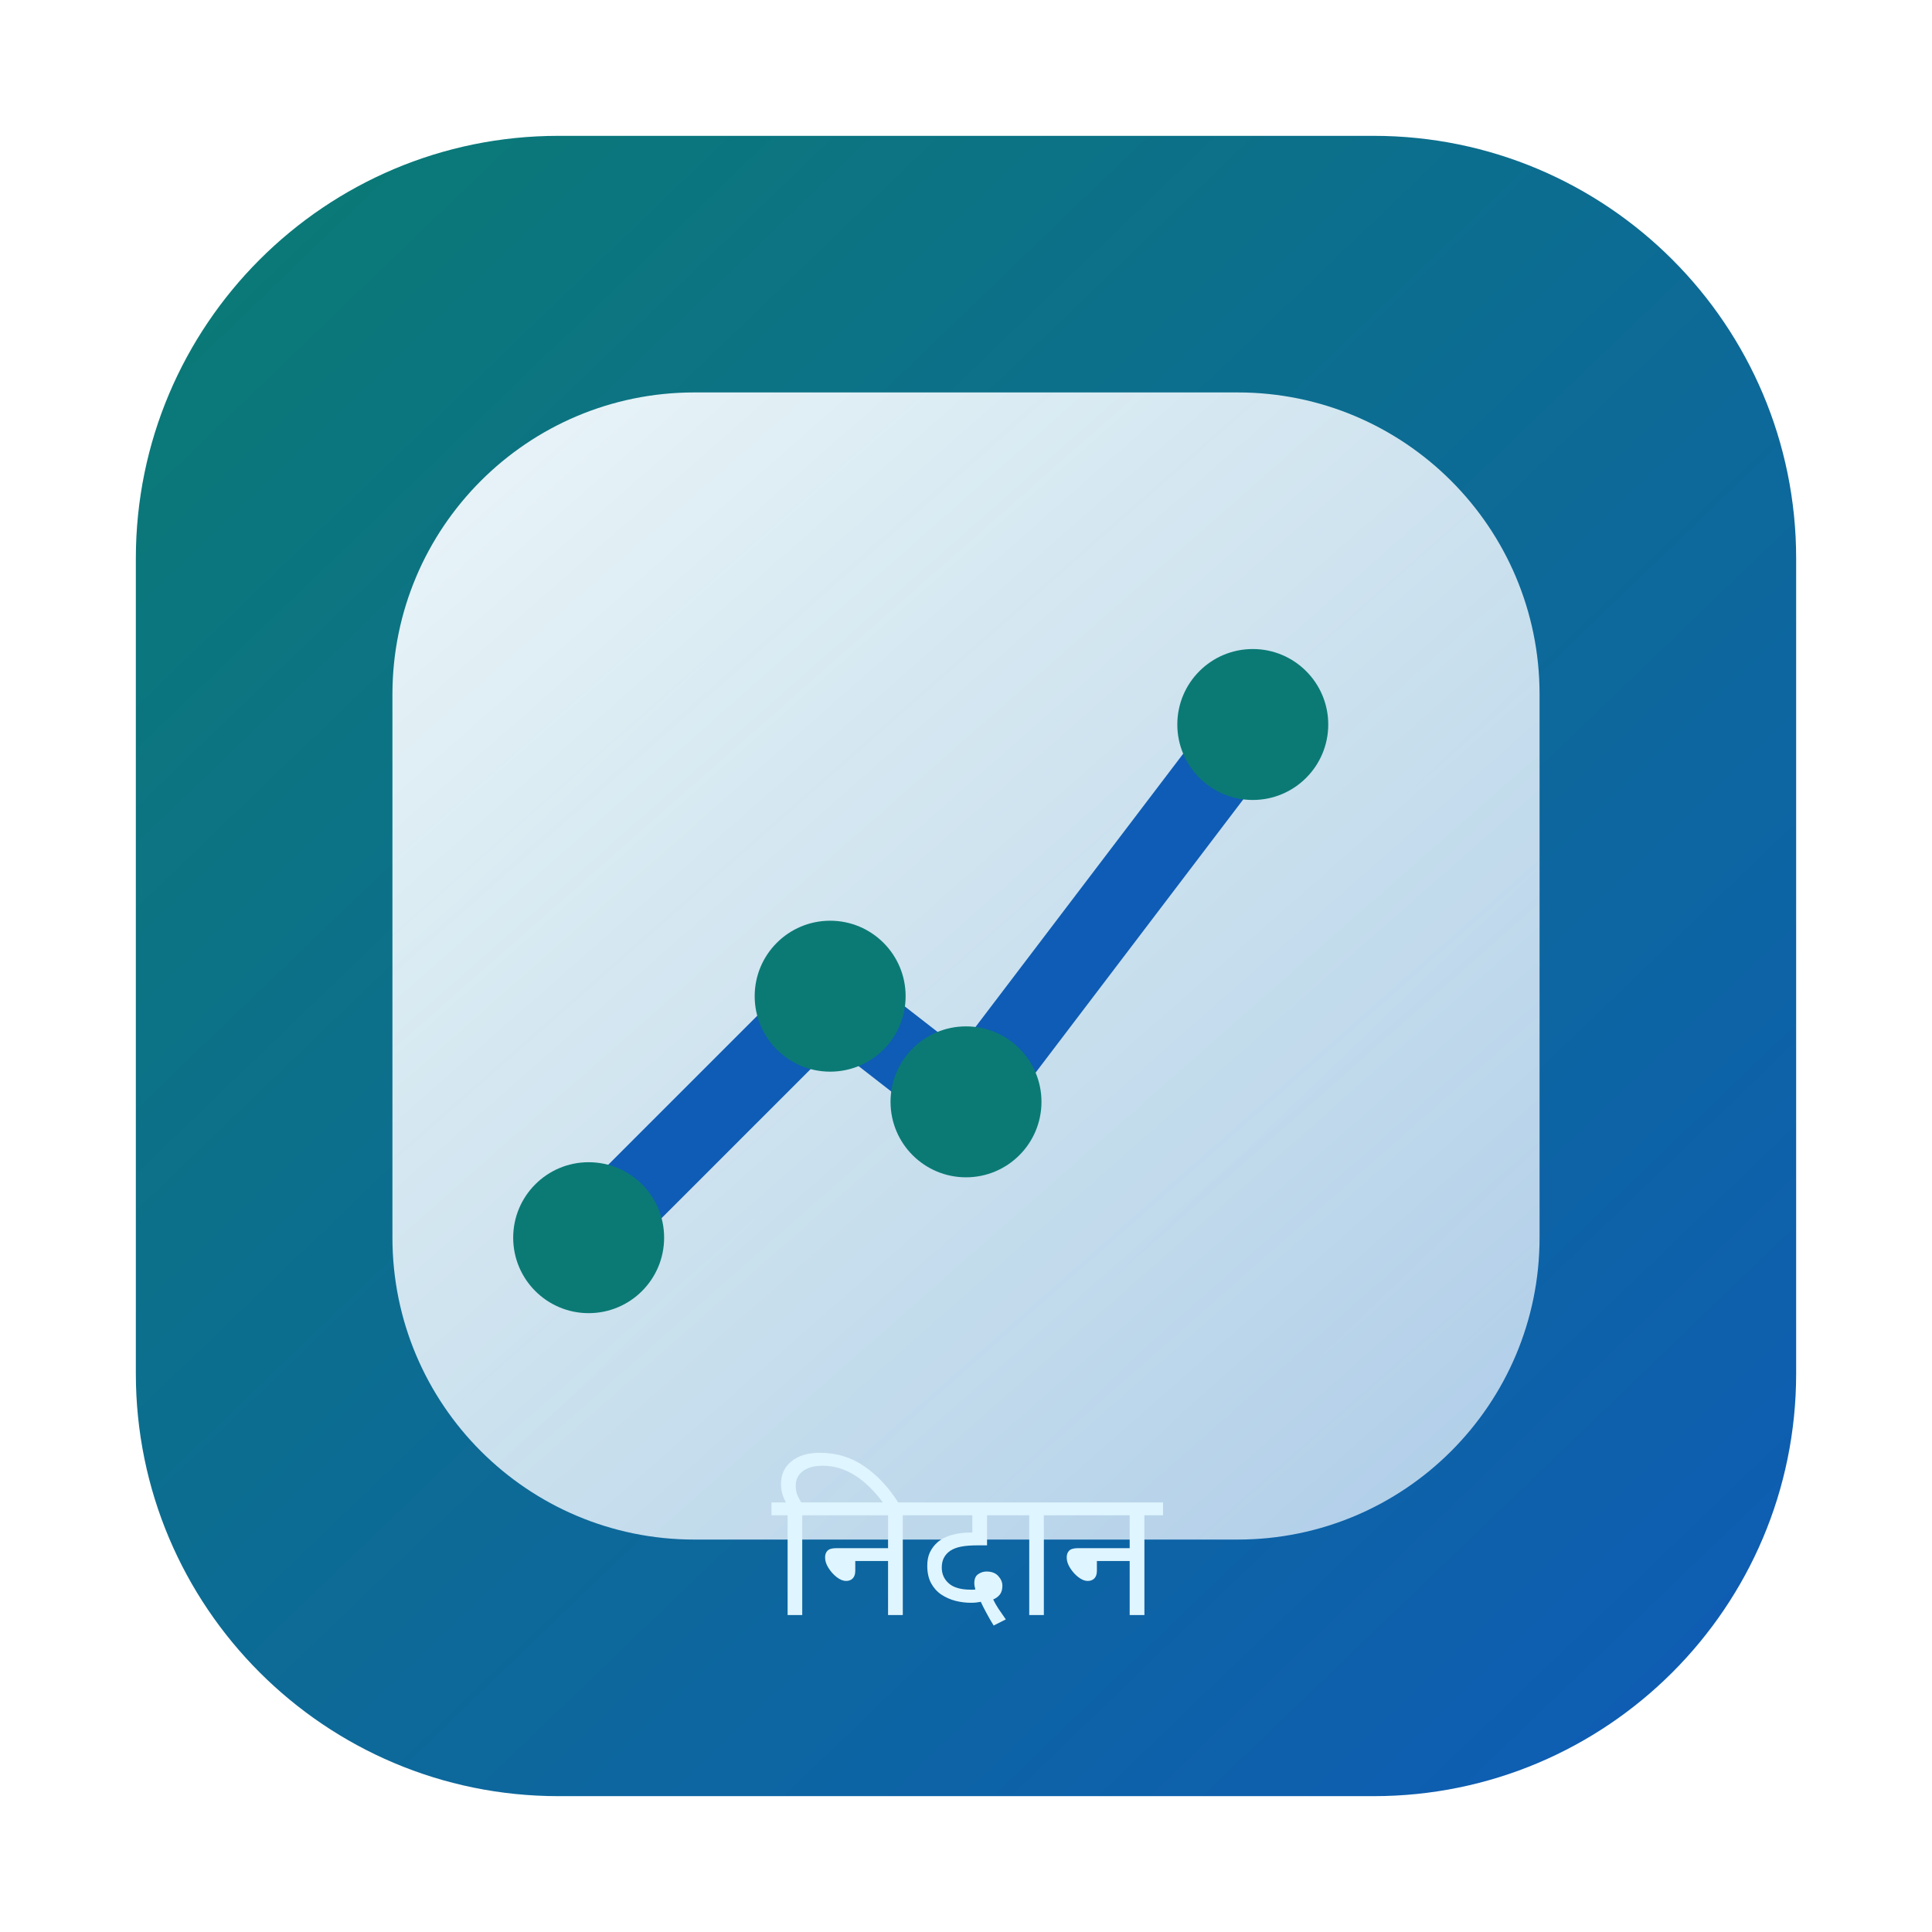
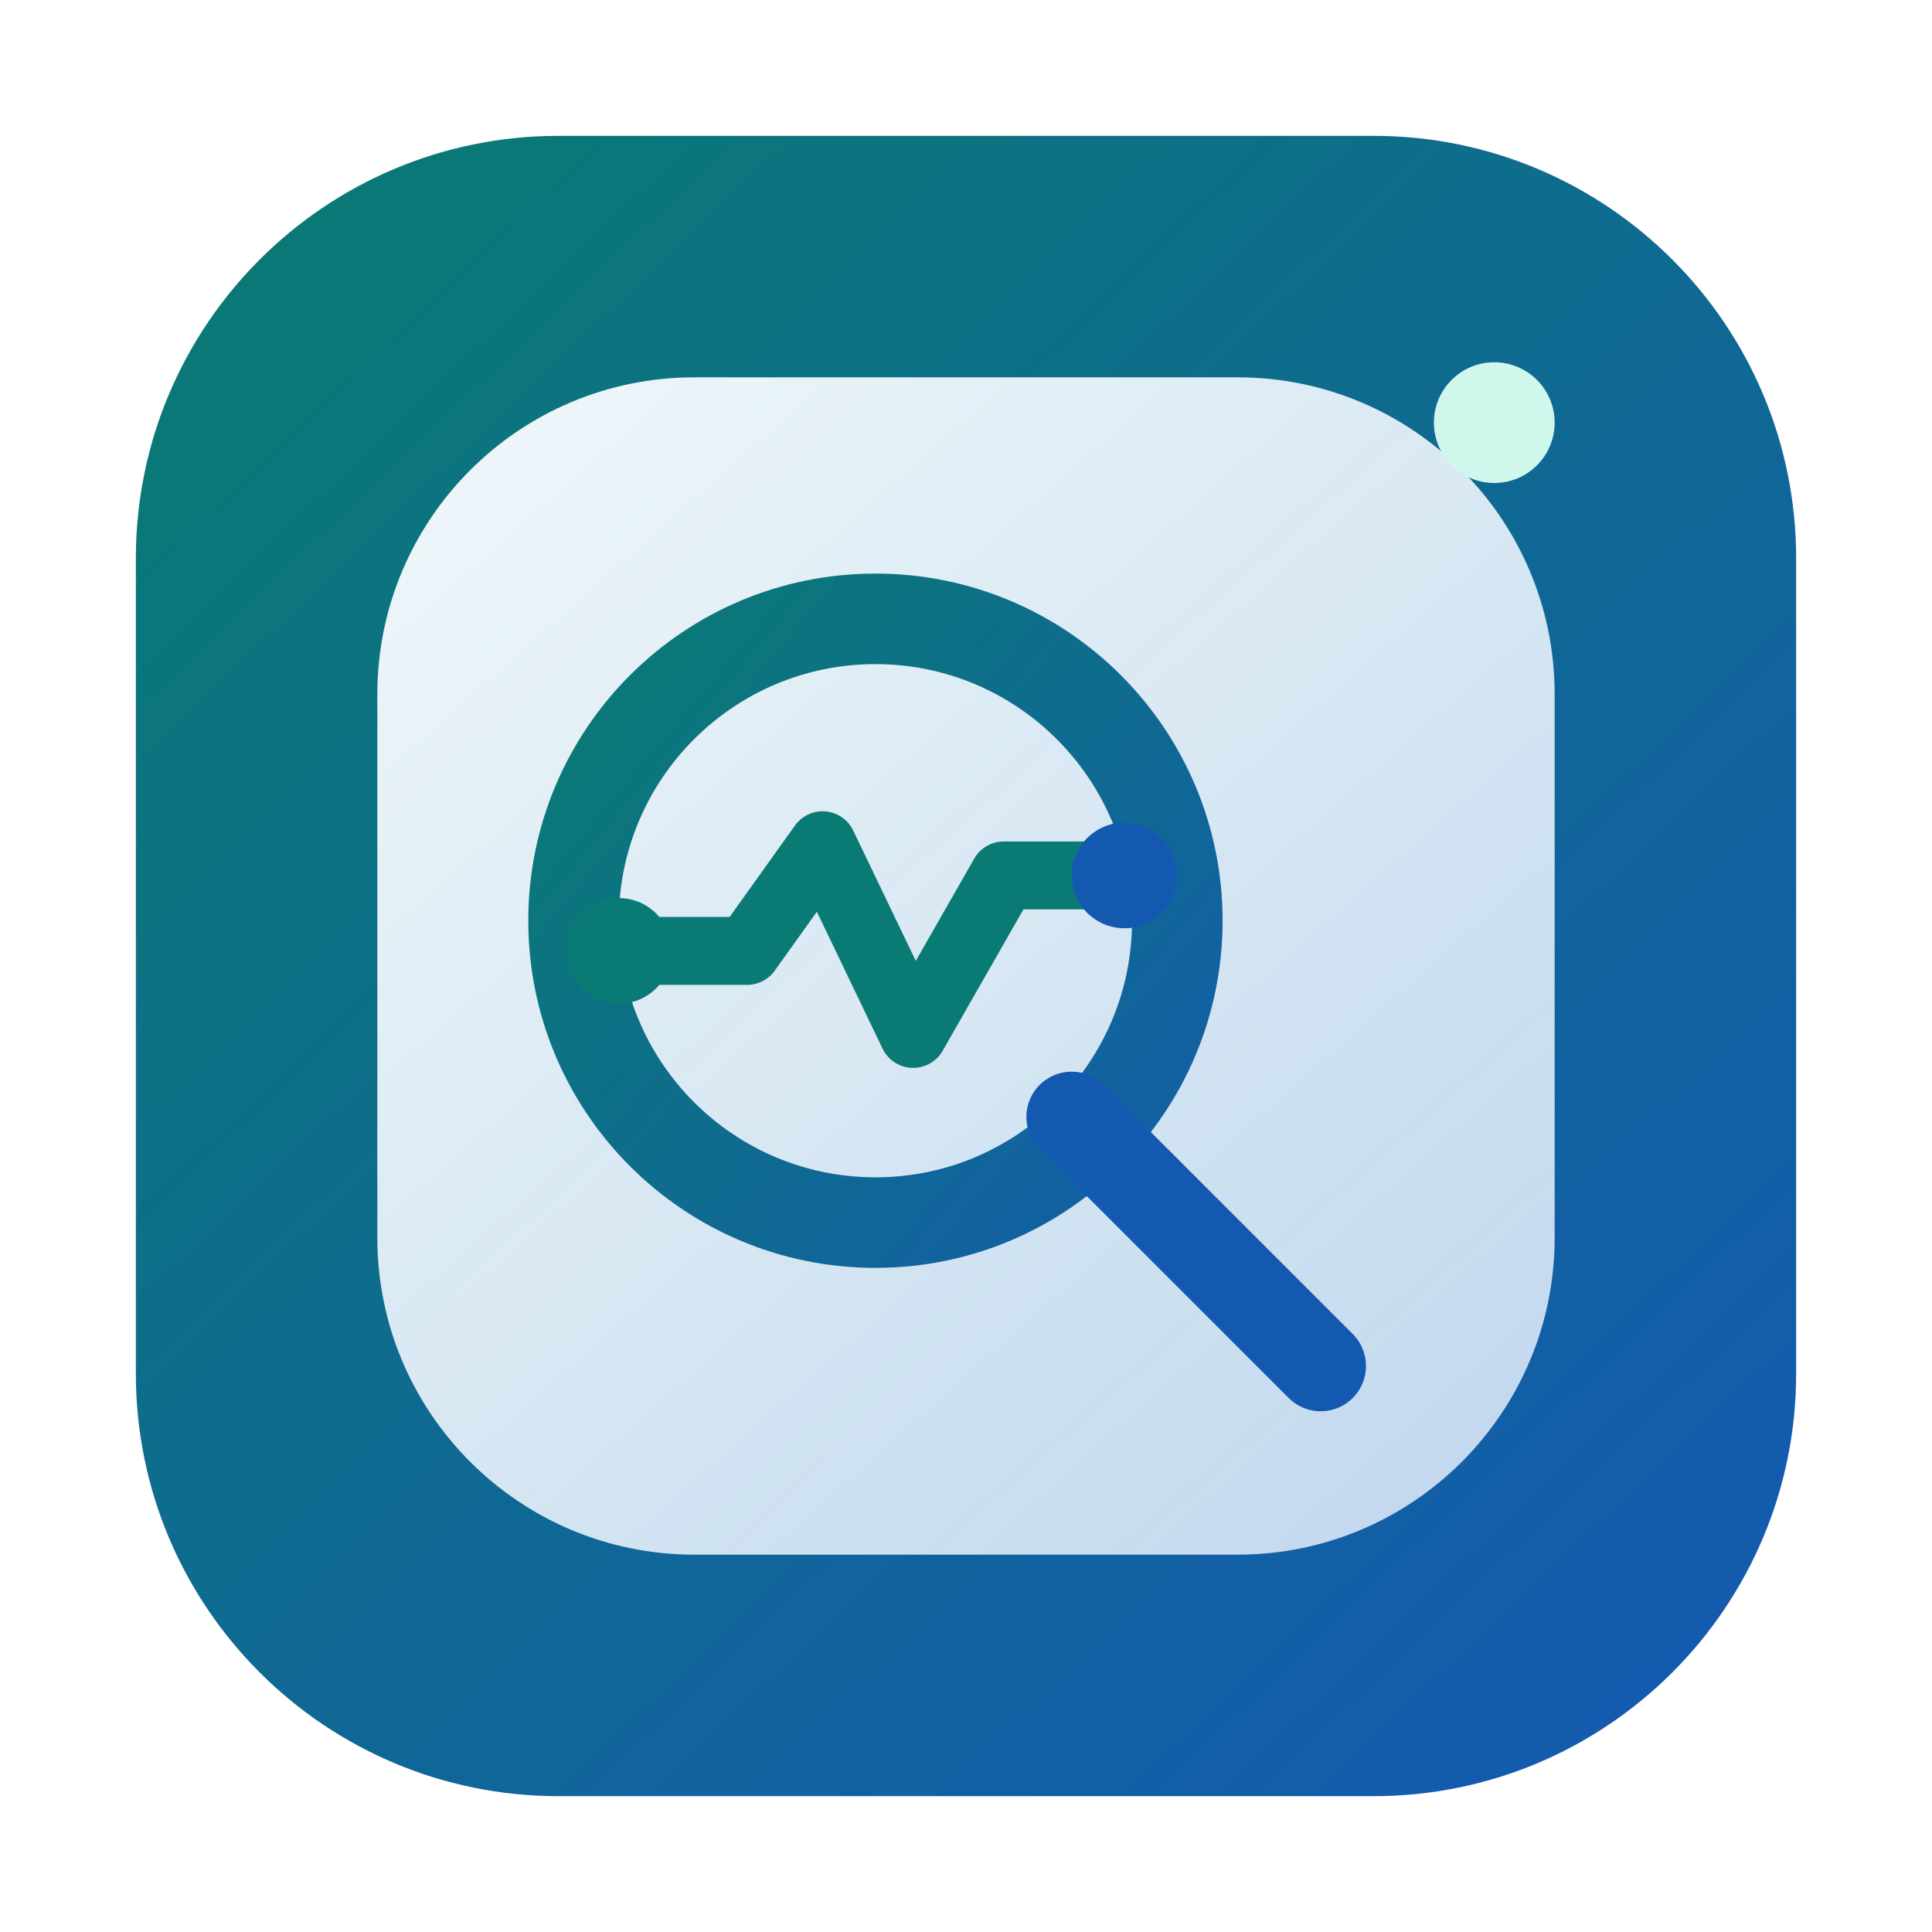
<svg xmlns="http://www.w3.org/2000/svg" width="256" height="256" viewBox="0 0 256 256" fill="none">
  <defs>
-     <linearGradient id="surface" x1="28" y1="24" x2="228" y2="232" gradientUnits="userSpaceOnUse">
-       <stop stop-color="#0B7A75" />
-       <stop offset="1" stop-color="#0E5CB5" />
+     <linearGradient id="surface" x1="30" y1="24" x2="226" y2="230" gradientUnits="userSpaceOnUse">
+       <stop stop-color="#0A7A74" />
+       <stop offset="1" stop-color="#1459B0" />
    </linearGradient>
-     <linearGradient id="panel" x1="62" y1="52" x2="194" y2="202" gradientUnits="userSpaceOnUse">
-       <stop stop-color="#F5FBFF" stop-opacity="0.95" />
-       <stop offset="1" stop-color="#EAF4FF" stop-opacity="0.74" />
+     <linearGradient id="panel" x1="60" y1="52" x2="196" y2="206" gradientUnits="userSpaceOnUse">
+       <stop stop-color="#F8FCFF" stop-opacity="0.96" />
+       <stop offset="1" stop-color="#E8F2FF" stop-opacity="0.82" />
+     </linearGradient>
+     <linearGradient id="strokeGlow" x1="78" y1="82" x2="178" y2="166" gradientUnits="userSpaceOnUse">
+       <stop stop-color="#0A7A74" />
+       <stop offset="1" stop-color="#1459B0" />
    </linearGradient>
  </defs>
  <rect x="18" y="18" width="220" height="220" rx="56" fill="url(#surface)" />
-   <rect x="52" y="52" width="152" height="152" rx="40" fill="url(#panel)" />
-   <path d="M78 164L110 132L128 146L166 96" stroke="#0E5CB5" stroke-width="10" stroke-linecap="round" stroke-linejoin="round" />
-   <circle cx="78" cy="164" r="10" fill="#0B7A75" />
-   <circle cx="110" cy="132" r="10" fill="#0B7A75" />
-   <circle cx="128" cy="146" r="10" fill="#0B7A75" />
-   <circle cx="166" cy="96" r="10" fill="#0B7A75" />
-   <text x="128" y="214" text-anchor="middle" font-size="24" font-family="'Noto Sans Devanagari','Mangal','Kohinoor Devanagari',sans-serif" fill="#DFF5FF">निदान</text>
+   <rect x="50" y="50" width="156" height="156" rx="42" fill="url(#panel)" />
+   <circle cx="116" cy="122" r="40" stroke="url(#strokeGlow)" stroke-width="12" />
+   <path d="M142 148L175 181" stroke="#1459B0" stroke-width="12" stroke-linecap="round" />
+   <path d="M82 126H99L109 112L121 137L133 116L149 116" stroke="#0A7A74" stroke-width="9" stroke-linecap="round" stroke-linejoin="round" />
+   <circle cx="82" cy="126" r="7" fill="#0A7A74" />
+   <circle cx="149" cy="116" r="7" fill="#1459B0" />
+   <circle cx="198" cy="56" r="8" fill="#CFF7EC" />
</svg>
